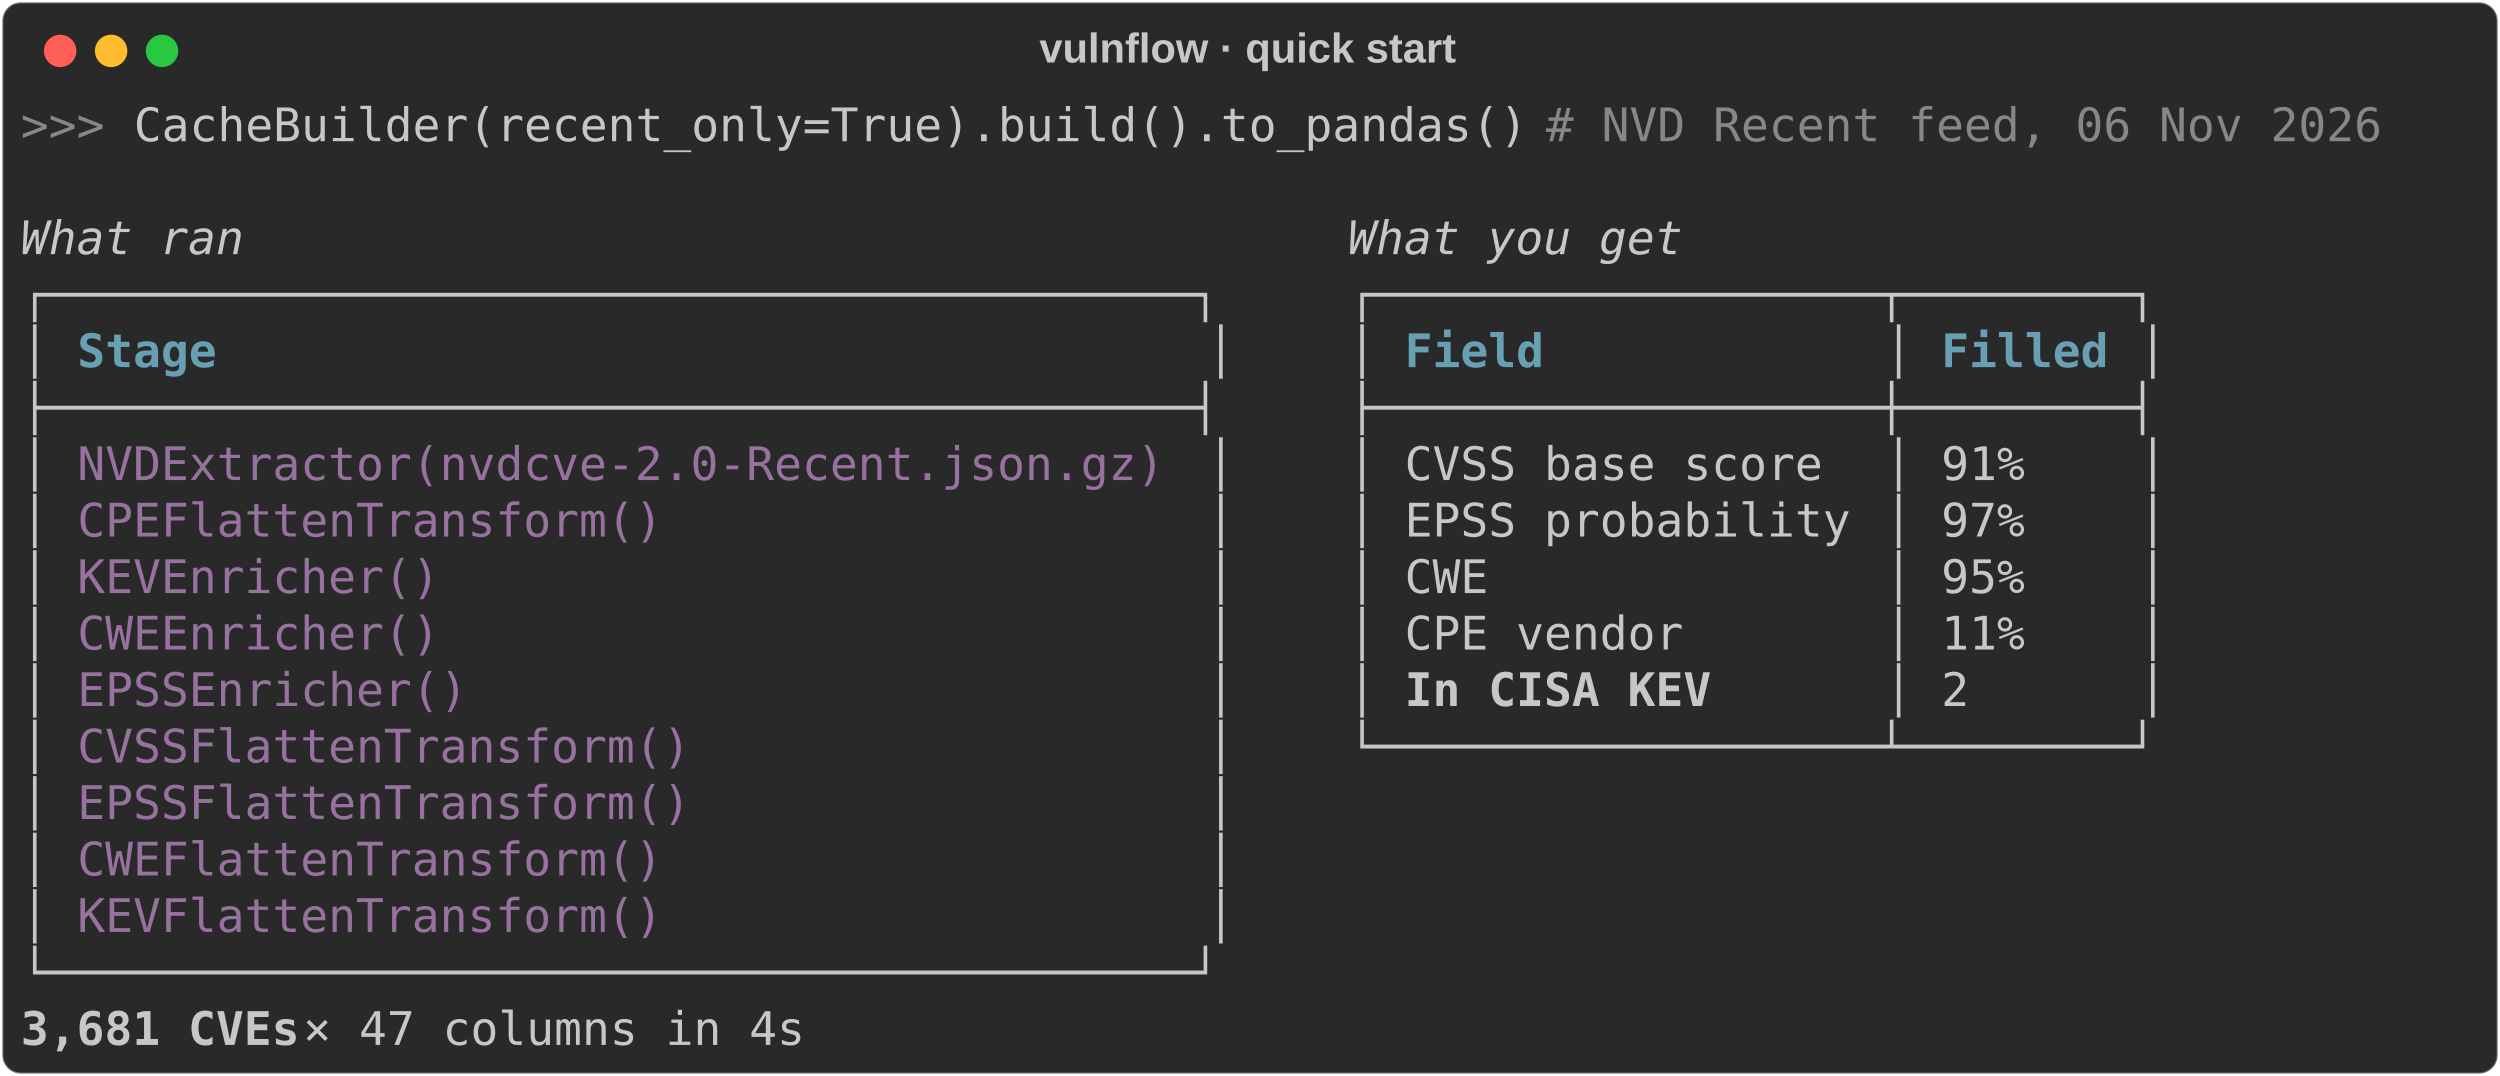
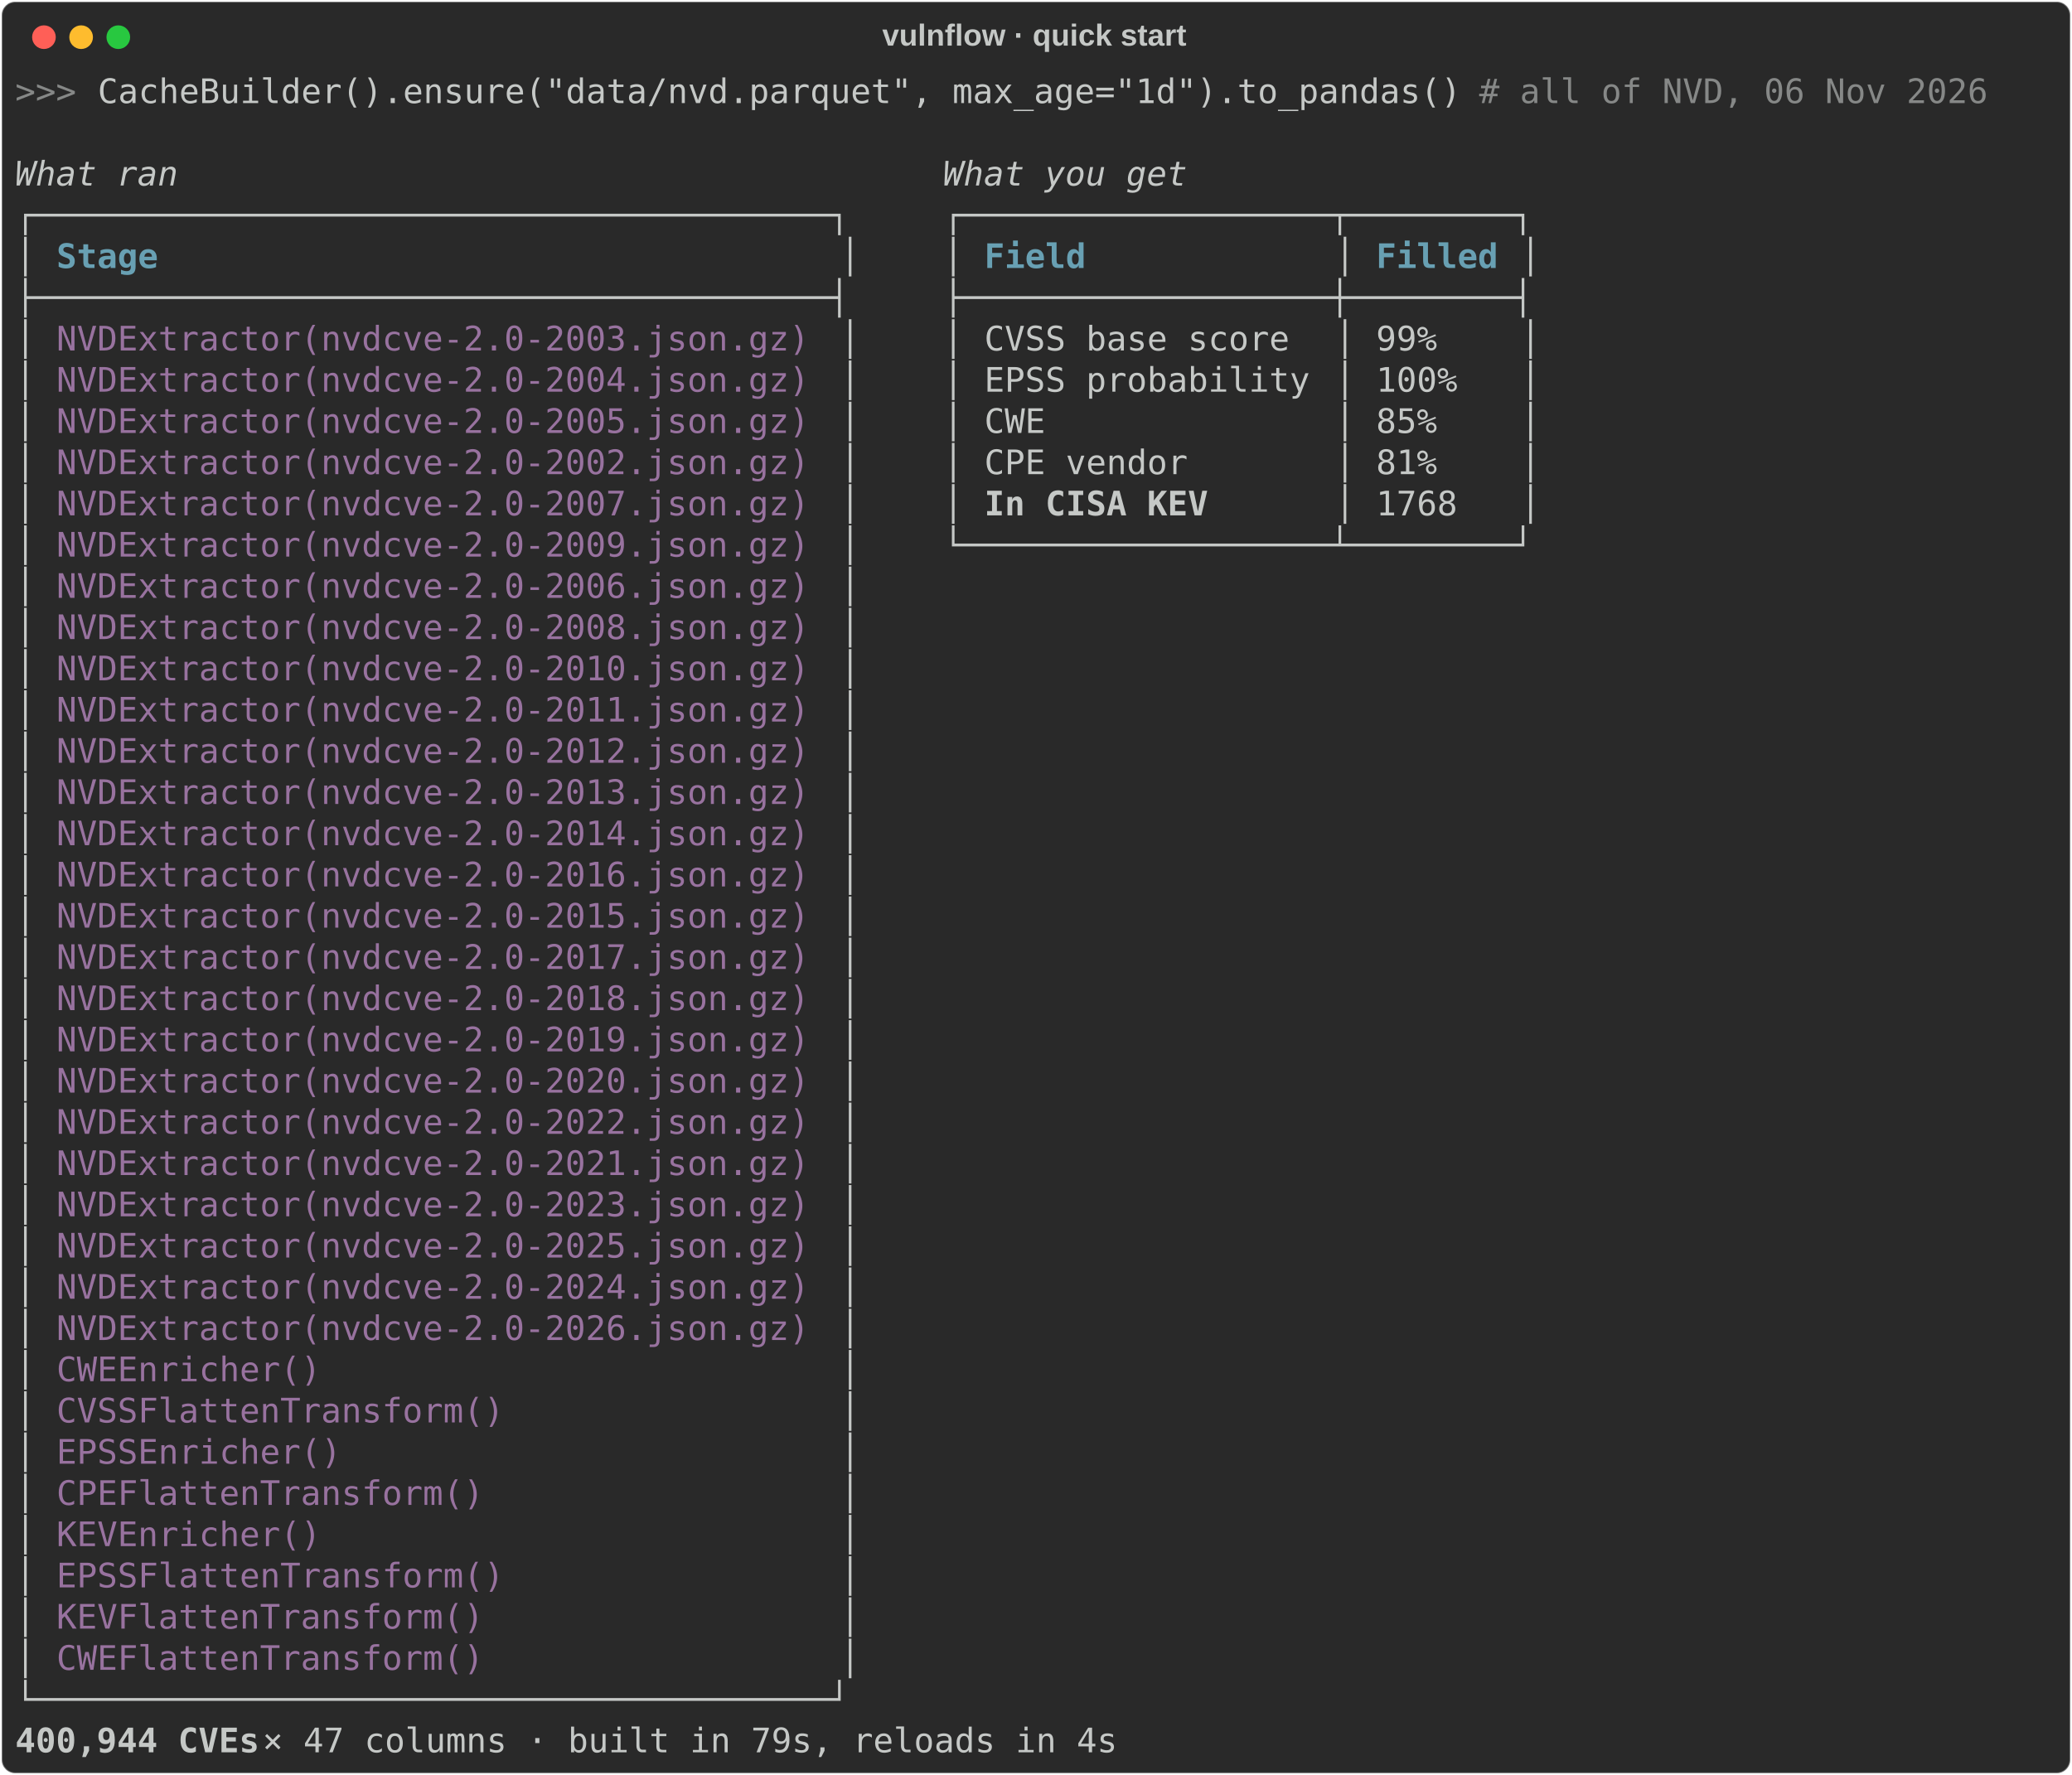
- <svg xmlns="http://www.w3.org/2000/svg" class="rich-terminal" viewBox="0 0 1080 464.8">
+ <svg xmlns="http://www.w3.org/2000/svg" class="rich-terminal" viewBox="0 0 1226 1050.4">
  <style>

    @font-face {
        font-family: "Fira Code";
        src: local("FiraCode-Regular"),
                url("https://cdnjs.cloudflare.com/ajax/libs/firacode/6.2.0/woff2/FiraCode-Regular.woff2") format("woff2"),
                url("https://cdnjs.cloudflare.com/ajax/libs/firacode/6.2.0/woff/FiraCode-Regular.woff") format("woff");
        font-style: normal;
        font-weight: 400;
    }
    @font-face {
        font-family: "Fira Code";
        src: local("FiraCode-Bold"),
                url("https://cdnjs.cloudflare.com/ajax/libs/firacode/6.2.0/woff2/FiraCode-Bold.woff2") format("woff2"),
                url("https://cdnjs.cloudflare.com/ajax/libs/firacode/6.2.0/woff/FiraCode-Bold.woff") format("woff");
        font-style: bold;
        font-weight: 700;
    }

-     .terminal-3118309482-matrix {
+     .terminal-3039664121-matrix {
        font-family: Fira Code, monospace;
        font-size: 20px;
        line-height: 24.4px;
        font-variant-east-asian: full-width;
    }

-     .terminal-3118309482-title {
+     .terminal-3039664121-title {
        font-size: 18px;
        font-weight: bold;
        font-family: arial;
    }

-     .terminal-3118309482-r1 { fill: #868887 }
- .terminal-3118309482-r2 { fill: #c5c8c6 }
- .terminal-3118309482-r3 { fill: #c5c8c6;font-style: italic; }
- .terminal-3118309482-r4 { fill: #68a0b3;font-weight: bold }
- .terminal-3118309482-r5 { fill: #98729f }
- .terminal-3118309482-r6 { fill: #c5c8c6;font-weight: bold }
+     .terminal-3039664121-r1 { fill: #868887 }
+ .terminal-3039664121-r2 { fill: #c5c8c6 }
+ .terminal-3039664121-r3 { fill: #c5c8c6;font-style: italic; }
+ .terminal-3039664121-r4 { fill: #68a0b3;font-weight: bold }
+ .terminal-3039664121-r5 { fill: #98729f }
+ .terminal-3039664121-r6 { fill: #c5c8c6;font-weight: bold }
    </style>
  <defs>
-     <clipPath id="terminal-3118309482-clip-terminal">
-       <rect x="0" y="0" width="1060.4" height="413.8" />
-     </clipPath>
-     <clipPath id="terminal-3118309482-line-0">
-       <rect x="0" y="1.5" width="1061.4" height="24.65" />
-     </clipPath>
-     <clipPath id="terminal-3118309482-line-1">
-       <rect x="0" y="25.9" width="1061.4" height="24.65" />
-     </clipPath>
-     <clipPath id="terminal-3118309482-line-2">
-       <rect x="0" y="50.3" width="1061.4" height="24.65" />
-     </clipPath>
-     <clipPath id="terminal-3118309482-line-3">
-       <rect x="0" y="74.7" width="1061.4" height="24.65" />
-     </clipPath>
-     <clipPath id="terminal-3118309482-line-4">
-       <rect x="0" y="99.1" width="1061.4" height="24.65" />
-     </clipPath>
-     <clipPath id="terminal-3118309482-line-5">
-       <rect x="0" y="123.5" width="1061.4" height="24.65" />
-     </clipPath>
-     <clipPath id="terminal-3118309482-line-6">
-       <rect x="0" y="147.9" width="1061.4" height="24.65" />
-     </clipPath>
-     <clipPath id="terminal-3118309482-line-7">
-       <rect x="0" y="172.3" width="1061.4" height="24.65" />
-     </clipPath>
-     <clipPath id="terminal-3118309482-line-8">
-       <rect x="0" y="196.7" width="1061.4" height="24.65" />
-     </clipPath>
-     <clipPath id="terminal-3118309482-line-9">
-       <rect x="0" y="221.1" width="1061.4" height="24.65" />
-     </clipPath>
-     <clipPath id="terminal-3118309482-line-10">
-       <rect x="0" y="245.5" width="1061.4" height="24.65" />
-     </clipPath>
-     <clipPath id="terminal-3118309482-line-11">
-       <rect x="0" y="269.9" width="1061.4" height="24.65" />
-     </clipPath>
-     <clipPath id="terminal-3118309482-line-12">
-       <rect x="0" y="294.3" width="1061.4" height="24.65" />
-     </clipPath>
-     <clipPath id="terminal-3118309482-line-13">
-       <rect x="0" y="318.7" width="1061.4" height="24.65" />
-     </clipPath>
-     <clipPath id="terminal-3118309482-line-14">
-       <rect x="0" y="343.1" width="1061.4" height="24.65" />
-     </clipPath>
-     <clipPath id="terminal-3118309482-line-15">
-       <rect x="0" y="367.5" width="1061.4" height="24.65" />
+     <clipPath id="terminal-3039664121-clip-terminal">
+       <rect x="0" y="0" width="1206.8" height="999.4" />
+     </clipPath>
+     <clipPath id="terminal-3039664121-line-0">
+       <rect x="0" y="1.5" width="1207.8" height="24.65" />
+     </clipPath>
+     <clipPath id="terminal-3039664121-line-1">
+       <rect x="0" y="25.9" width="1207.8" height="24.65" />
+     </clipPath>
+     <clipPath id="terminal-3039664121-line-2">
+       <rect x="0" y="50.3" width="1207.8" height="24.65" />
+     </clipPath>
+     <clipPath id="terminal-3039664121-line-3">
+       <rect x="0" y="74.7" width="1207.8" height="24.65" />
+     </clipPath>
+     <clipPath id="terminal-3039664121-line-4">
+       <rect x="0" y="99.1" width="1207.8" height="24.65" />
+     </clipPath>
+     <clipPath id="terminal-3039664121-line-5">
+       <rect x="0" y="123.5" width="1207.8" height="24.65" />
+     </clipPath>
+     <clipPath id="terminal-3039664121-line-6">
+       <rect x="0" y="147.9" width="1207.8" height="24.65" />
+     </clipPath>
+     <clipPath id="terminal-3039664121-line-7">
+       <rect x="0" y="172.3" width="1207.8" height="24.65" />
+     </clipPath>
+     <clipPath id="terminal-3039664121-line-8">
+       <rect x="0" y="196.7" width="1207.8" height="24.65" />
+     </clipPath>
+     <clipPath id="terminal-3039664121-line-9">
+       <rect x="0" y="221.1" width="1207.8" height="24.65" />
+     </clipPath>
+     <clipPath id="terminal-3039664121-line-10">
+       <rect x="0" y="245.5" width="1207.8" height="24.65" />
+     </clipPath>
+     <clipPath id="terminal-3039664121-line-11">
+       <rect x="0" y="269.9" width="1207.8" height="24.65" />
+     </clipPath>
+     <clipPath id="terminal-3039664121-line-12">
+       <rect x="0" y="294.3" width="1207.8" height="24.65" />
+     </clipPath>
+     <clipPath id="terminal-3039664121-line-13">
+       <rect x="0" y="318.7" width="1207.8" height="24.65" />
+     </clipPath>
+     <clipPath id="terminal-3039664121-line-14">
+       <rect x="0" y="343.1" width="1207.8" height="24.65" />
+     </clipPath>
+     <clipPath id="terminal-3039664121-line-15">
+       <rect x="0" y="367.5" width="1207.8" height="24.65" />
+     </clipPath>
+     <clipPath id="terminal-3039664121-line-16">
+       <rect x="0" y="391.9" width="1207.8" height="24.65" />
+     </clipPath>
+     <clipPath id="terminal-3039664121-line-17">
+       <rect x="0" y="416.3" width="1207.8" height="24.65" />
+     </clipPath>
+     <clipPath id="terminal-3039664121-line-18">
+       <rect x="0" y="440.7" width="1207.8" height="24.65" />
+     </clipPath>
+     <clipPath id="terminal-3039664121-line-19">
+       <rect x="0" y="465.1" width="1207.8" height="24.65" />
+     </clipPath>
+     <clipPath id="terminal-3039664121-line-20">
+       <rect x="0" y="489.5" width="1207.8" height="24.65" />
+     </clipPath>
+     <clipPath id="terminal-3039664121-line-21">
+       <rect x="0" y="513.9" width="1207.8" height="24.65" />
+     </clipPath>
+     <clipPath id="terminal-3039664121-line-22">
+       <rect x="0" y="538.3" width="1207.8" height="24.65" />
+     </clipPath>
+     <clipPath id="terminal-3039664121-line-23">
+       <rect x="0" y="562.7" width="1207.8" height="24.65" />
+     </clipPath>
+     <clipPath id="terminal-3039664121-line-24">
+       <rect x="0" y="587.1" width="1207.8" height="24.65" />
+     </clipPath>
+     <clipPath id="terminal-3039664121-line-25">
+       <rect x="0" y="611.5" width="1207.8" height="24.65" />
+     </clipPath>
+     <clipPath id="terminal-3039664121-line-26">
+       <rect x="0" y="635.9" width="1207.8" height="24.65" />
+     </clipPath>
+     <clipPath id="terminal-3039664121-line-27">
+       <rect x="0" y="660.3" width="1207.8" height="24.65" />
+     </clipPath>
+     <clipPath id="terminal-3039664121-line-28">
+       <rect x="0" y="684.7" width="1207.8" height="24.65" />
+     </clipPath>
+     <clipPath id="terminal-3039664121-line-29">
+       <rect x="0" y="709.1" width="1207.8" height="24.65" />
+     </clipPath>
+     <clipPath id="terminal-3039664121-line-30">
+       <rect x="0" y="733.5" width="1207.8" height="24.65" />
+     </clipPath>
+     <clipPath id="terminal-3039664121-line-31">
+       <rect x="0" y="757.9" width="1207.8" height="24.65" />
+     </clipPath>
+     <clipPath id="terminal-3039664121-line-32">
+       <rect x="0" y="782.3" width="1207.8" height="24.65" />
+     </clipPath>
+     <clipPath id="terminal-3039664121-line-33">
+       <rect x="0" y="806.7" width="1207.8" height="24.65" />
+     </clipPath>
+     <clipPath id="terminal-3039664121-line-34">
+       <rect x="0" y="831.1" width="1207.8" height="24.65" />
+     </clipPath>
+     <clipPath id="terminal-3039664121-line-35">
+       <rect x="0" y="855.5" width="1207.8" height="24.65" />
+     </clipPath>
+     <clipPath id="terminal-3039664121-line-36">
+       <rect x="0" y="879.9" width="1207.8" height="24.65" />
+     </clipPath>
+     <clipPath id="terminal-3039664121-line-37">
+       <rect x="0" y="904.3" width="1207.8" height="24.65" />
+     </clipPath>
+     <clipPath id="terminal-3039664121-line-38">
+       <rect x="0" y="928.7" width="1207.8" height="24.65" />
+     </clipPath>
+     <clipPath id="terminal-3039664121-line-39">
+       <rect x="0" y="953.1" width="1207.8" height="24.65" />
    </clipPath>
  </defs>
-   <rect fill="#292929" stroke="rgba(255,255,255,0.35)" stroke-width="1" x="1" y="1" width="1078" height="462.8" rx="8" />
-   <text class="terminal-3118309482-title" fill="#c5c8c6" text-anchor="middle" x="539" y="27">vulnflow · quick start</text>
+   <rect fill="#292929" stroke="rgba(255,255,255,0.35)" stroke-width="1" x="1" y="1" width="1224" height="1048.4" rx="8" />
+   <text class="terminal-3039664121-title" fill="#c5c8c6" text-anchor="middle" x="612" y="27">vulnflow · quick start</text>
  <g transform="translate(26,22)">
    <circle cx="0" cy="0" r="7" fill="#ff5f57" />
    <circle cx="22" cy="0" r="7" fill="#febc2e" />
    <circle cx="44" cy="0" r="7" fill="#28c840" />
  </g>
-   <g transform="translate(9, 41)" clip-path="url(#terminal-3118309482-clip-terminal)">
-     <g class="terminal-3118309482-matrix">
-       <text class="terminal-3118309482-r1" x="0" y="20" textLength="48.8" clip-path="url(#terminal-3118309482-line-0)">&gt;&gt;&gt; </text>
-       <text class="terminal-3118309482-r2" x="48.8" y="20" textLength="610" clip-path="url(#terminal-3118309482-line-0)">CacheBuilder(recent_only=True).build().to_pandas()</text>
-       <text class="terminal-3118309482-r1" x="658.8" y="20" textLength="402.6" clip-path="url(#terminal-3118309482-line-0)">   # NVD Recent feed, 06 Nov 2026</text>
-       <text class="terminal-3118309482-r2" x="1061.4" y="20" textLength="12.2" clip-path="url(#terminal-3118309482-line-0)">
- </text>
-       <text class="terminal-3118309482-r2" x="1061.4" y="44.4" textLength="12.2" clip-path="url(#terminal-3118309482-line-1)">
- </text>
-       <text class="terminal-3118309482-r3" x="0" y="68.8" textLength="524.6" clip-path="url(#terminal-3118309482-line-2)">                 What ran                  </text>
-       <text class="terminal-3118309482-r3" x="573.4" y="68.8" textLength="353.8" clip-path="url(#terminal-3118309482-line-2)">        What you get         </text>
-       <text class="terminal-3118309482-r2" x="1061.4" y="68.8" textLength="12.2" clip-path="url(#terminal-3118309482-line-2)">
- </text>
-       <text class="terminal-3118309482-r2" x="0" y="93.2" textLength="524.6" clip-path="url(#terminal-3118309482-line-3)">┌─────────────────────────────────────────┐</text>
-       <text class="terminal-3118309482-r2" x="573.4" y="93.2" textLength="353.8" clip-path="url(#terminal-3118309482-line-3)">┌──────────────────┬────────┐</text>
-       <text class="terminal-3118309482-r2" x="1061.4" y="93.2" textLength="12.2" clip-path="url(#terminal-3118309482-line-3)">
- </text>
-       <text class="terminal-3118309482-r2" x="0" y="117.6" textLength="12.2" clip-path="url(#terminal-3118309482-line-4)">│</text>
-       <text class="terminal-3118309482-r4" x="24.4" y="117.6" textLength="475.8" clip-path="url(#terminal-3118309482-line-4)">Stage                                  </text>
-       <text class="terminal-3118309482-r2" x="512.4" y="117.6" textLength="12.2" clip-path="url(#terminal-3118309482-line-4)">│</text>
-       <text class="terminal-3118309482-r2" x="573.4" y="117.6" textLength="12.2" clip-path="url(#terminal-3118309482-line-4)">│</text>
-       <text class="terminal-3118309482-r4" x="597.8" y="117.6" textLength="195.2" clip-path="url(#terminal-3118309482-line-4)">Field           </text>
-       <text class="terminal-3118309482-r2" x="805.2" y="117.6" textLength="12.2" clip-path="url(#terminal-3118309482-line-4)">│</text>
-       <text class="terminal-3118309482-r4" x="829.6" y="117.6" textLength="73.2" clip-path="url(#terminal-3118309482-line-4)">Filled</text>
-       <text class="terminal-3118309482-r2" x="915" y="117.6" textLength="12.2" clip-path="url(#terminal-3118309482-line-4)">│</text>
-       <text class="terminal-3118309482-r2" x="1061.4" y="117.6" textLength="12.2" clip-path="url(#terminal-3118309482-line-4)">
- </text>
-       <text class="terminal-3118309482-r2" x="0" y="142" textLength="524.6" clip-path="url(#terminal-3118309482-line-5)">├─────────────────────────────────────────┤</text>
-       <text class="terminal-3118309482-r2" x="573.4" y="142" textLength="353.8" clip-path="url(#terminal-3118309482-line-5)">├──────────────────┼────────┤</text>
-       <text class="terminal-3118309482-r2" x="1061.4" y="142" textLength="12.2" clip-path="url(#terminal-3118309482-line-5)">
- </text>
-       <text class="terminal-3118309482-r2" x="0" y="166.4" textLength="12.2" clip-path="url(#terminal-3118309482-line-6)">│</text>
-       <text class="terminal-3118309482-r5" x="24.4" y="166.4" textLength="475.8" clip-path="url(#terminal-3118309482-line-6)">NVDExtractor(nvdcve-2.0-Recent.json.gz)</text>
-       <text class="terminal-3118309482-r2" x="512.4" y="166.4" textLength="12.2" clip-path="url(#terminal-3118309482-line-6)">│</text>
-       <text class="terminal-3118309482-r2" x="573.4" y="166.4" textLength="12.2" clip-path="url(#terminal-3118309482-line-6)">│</text>
-       <text class="terminal-3118309482-r2" x="597.8" y="166.4" textLength="195.2" clip-path="url(#terminal-3118309482-line-6)">CVSS base score </text>
-       <text class="terminal-3118309482-r2" x="805.2" y="166.4" textLength="12.2" clip-path="url(#terminal-3118309482-line-6)">│</text>
-       <text class="terminal-3118309482-r2" x="829.6" y="166.4" textLength="73.2" clip-path="url(#terminal-3118309482-line-6)">   91%</text>
-       <text class="terminal-3118309482-r2" x="915" y="166.4" textLength="12.2" clip-path="url(#terminal-3118309482-line-6)">│</text>
-       <text class="terminal-3118309482-r2" x="1061.4" y="166.4" textLength="12.2" clip-path="url(#terminal-3118309482-line-6)">
- </text>
-       <text class="terminal-3118309482-r2" x="0" y="190.8" textLength="12.2" clip-path="url(#terminal-3118309482-line-7)">│</text>
-       <text class="terminal-3118309482-r5" x="24.4" y="190.8" textLength="475.8" clip-path="url(#terminal-3118309482-line-7)">CPEFlattenTransform()                  </text>
-       <text class="terminal-3118309482-r2" x="512.4" y="190.8" textLength="12.2" clip-path="url(#terminal-3118309482-line-7)">│</text>
-       <text class="terminal-3118309482-r2" x="573.4" y="190.8" textLength="12.2" clip-path="url(#terminal-3118309482-line-7)">│</text>
-       <text class="terminal-3118309482-r2" x="597.8" y="190.8" textLength="195.2" clip-path="url(#terminal-3118309482-line-7)">EPSS probability</text>
-       <text class="terminal-3118309482-r2" x="805.2" y="190.8" textLength="12.2" clip-path="url(#terminal-3118309482-line-7)">│</text>
-       <text class="terminal-3118309482-r2" x="829.6" y="190.8" textLength="73.2" clip-path="url(#terminal-3118309482-line-7)">   97%</text>
-       <text class="terminal-3118309482-r2" x="915" y="190.8" textLength="12.2" clip-path="url(#terminal-3118309482-line-7)">│</text>
-       <text class="terminal-3118309482-r2" x="1061.4" y="190.8" textLength="12.2" clip-path="url(#terminal-3118309482-line-7)">
- </text>
-       <text class="terminal-3118309482-r2" x="0" y="215.2" textLength="12.2" clip-path="url(#terminal-3118309482-line-8)">│</text>
-       <text class="terminal-3118309482-r5" x="24.4" y="215.2" textLength="475.8" clip-path="url(#terminal-3118309482-line-8)">KEVEnricher()                          </text>
-       <text class="terminal-3118309482-r2" x="512.4" y="215.2" textLength="12.2" clip-path="url(#terminal-3118309482-line-8)">│</text>
-       <text class="terminal-3118309482-r2" x="573.4" y="215.2" textLength="12.2" clip-path="url(#terminal-3118309482-line-8)">│</text>
-       <text class="terminal-3118309482-r2" x="597.8" y="215.2" textLength="195.2" clip-path="url(#terminal-3118309482-line-8)">CWE             </text>
-       <text class="terminal-3118309482-r2" x="805.2" y="215.2" textLength="12.2" clip-path="url(#terminal-3118309482-line-8)">│</text>
-       <text class="terminal-3118309482-r2" x="829.6" y="215.2" textLength="73.2" clip-path="url(#terminal-3118309482-line-8)">   95%</text>
-       <text class="terminal-3118309482-r2" x="915" y="215.2" textLength="12.2" clip-path="url(#terminal-3118309482-line-8)">│</text>
-       <text class="terminal-3118309482-r2" x="1061.4" y="215.2" textLength="12.2" clip-path="url(#terminal-3118309482-line-8)">
- </text>
-       <text class="terminal-3118309482-r2" x="0" y="239.6" textLength="12.2" clip-path="url(#terminal-3118309482-line-9)">│</text>
-       <text class="terminal-3118309482-r5" x="24.4" y="239.6" textLength="475.8" clip-path="url(#terminal-3118309482-line-9)">CWEEnricher()                          </text>
-       <text class="terminal-3118309482-r2" x="512.4" y="239.6" textLength="12.2" clip-path="url(#terminal-3118309482-line-9)">│</text>
-       <text class="terminal-3118309482-r2" x="573.4" y="239.6" textLength="12.2" clip-path="url(#terminal-3118309482-line-9)">│</text>
-       <text class="terminal-3118309482-r2" x="597.8" y="239.6" textLength="195.2" clip-path="url(#terminal-3118309482-line-9)">CPE vendor      </text>
-       <text class="terminal-3118309482-r2" x="805.2" y="239.6" textLength="12.2" clip-path="url(#terminal-3118309482-line-9)">│</text>
-       <text class="terminal-3118309482-r2" x="829.6" y="239.6" textLength="73.2" clip-path="url(#terminal-3118309482-line-9)">   11%</text>
-       <text class="terminal-3118309482-r2" x="915" y="239.6" textLength="12.2" clip-path="url(#terminal-3118309482-line-9)">│</text>
-       <text class="terminal-3118309482-r2" x="1061.4" y="239.6" textLength="12.2" clip-path="url(#terminal-3118309482-line-9)">
- </text>
-       <text class="terminal-3118309482-r2" x="0" y="264" textLength="12.2" clip-path="url(#terminal-3118309482-line-10)">│</text>
-       <text class="terminal-3118309482-r5" x="24.4" y="264" textLength="475.8" clip-path="url(#terminal-3118309482-line-10)">EPSSEnricher()                         </text>
-       <text class="terminal-3118309482-r2" x="512.4" y="264" textLength="12.2" clip-path="url(#terminal-3118309482-line-10)">│</text>
-       <text class="terminal-3118309482-r2" x="573.4" y="264" textLength="12.2" clip-path="url(#terminal-3118309482-line-10)">│</text>
-       <text class="terminal-3118309482-r6" x="597.8" y="264" textLength="195.2" clip-path="url(#terminal-3118309482-line-10)">In CISA KEV     </text>
-       <text class="terminal-3118309482-r2" x="805.2" y="264" textLength="12.2" clip-path="url(#terminal-3118309482-line-10)">│</text>
-       <text class="terminal-3118309482-r2" x="829.6" y="264" textLength="73.2" clip-path="url(#terminal-3118309482-line-10)">     2</text>
-       <text class="terminal-3118309482-r2" x="915" y="264" textLength="12.2" clip-path="url(#terminal-3118309482-line-10)">│</text>
-       <text class="terminal-3118309482-r2" x="1061.4" y="264" textLength="12.2" clip-path="url(#terminal-3118309482-line-10)">
- </text>
-       <text class="terminal-3118309482-r2" x="0" y="288.4" textLength="12.2" clip-path="url(#terminal-3118309482-line-11)">│</text>
-       <text class="terminal-3118309482-r5" x="24.4" y="288.4" textLength="475.8" clip-path="url(#terminal-3118309482-line-11)">CVSSFlattenTransform()                 </text>
-       <text class="terminal-3118309482-r2" x="512.4" y="288.4" textLength="12.2" clip-path="url(#terminal-3118309482-line-11)">│</text>
-       <text class="terminal-3118309482-r2" x="573.4" y="288.4" textLength="353.8" clip-path="url(#terminal-3118309482-line-11)">└──────────────────┴────────┘</text>
-       <text class="terminal-3118309482-r2" x="1061.4" y="288.4" textLength="12.2" clip-path="url(#terminal-3118309482-line-11)">
- </text>
-       <text class="terminal-3118309482-r2" x="0" y="312.8" textLength="12.2" clip-path="url(#terminal-3118309482-line-12)">│</text>
-       <text class="terminal-3118309482-r5" x="24.4" y="312.8" textLength="475.8" clip-path="url(#terminal-3118309482-line-12)">EPSSFlattenTransform()                 </text>
-       <text class="terminal-3118309482-r2" x="512.4" y="312.8" textLength="12.2" clip-path="url(#terminal-3118309482-line-12)">│</text>
-       <text class="terminal-3118309482-r2" x="1061.4" y="312.8" textLength="12.2" clip-path="url(#terminal-3118309482-line-12)">
- </text>
-       <text class="terminal-3118309482-r2" x="0" y="337.2" textLength="12.2" clip-path="url(#terminal-3118309482-line-13)">│</text>
-       <text class="terminal-3118309482-r5" x="24.4" y="337.2" textLength="475.8" clip-path="url(#terminal-3118309482-line-13)">CWEFlattenTransform()                  </text>
-       <text class="terminal-3118309482-r2" x="512.4" y="337.2" textLength="12.2" clip-path="url(#terminal-3118309482-line-13)">│</text>
-       <text class="terminal-3118309482-r2" x="1061.4" y="337.2" textLength="12.2" clip-path="url(#terminal-3118309482-line-13)">
- </text>
-       <text class="terminal-3118309482-r2" x="0" y="361.6" textLength="12.2" clip-path="url(#terminal-3118309482-line-14)">│</text>
-       <text class="terminal-3118309482-r5" x="24.4" y="361.6" textLength="475.8" clip-path="url(#terminal-3118309482-line-14)">KEVFlattenTransform()                  </text>
-       <text class="terminal-3118309482-r2" x="512.4" y="361.6" textLength="12.2" clip-path="url(#terminal-3118309482-line-14)">│</text>
-       <text class="terminal-3118309482-r2" x="1061.4" y="361.6" textLength="12.2" clip-path="url(#terminal-3118309482-line-14)">
- </text>
-       <text class="terminal-3118309482-r2" x="0" y="386" textLength="524.6" clip-path="url(#terminal-3118309482-line-15)">└─────────────────────────────────────────┘</text>
-       <text class="terminal-3118309482-r2" x="1061.4" y="386" textLength="12.2" clip-path="url(#terminal-3118309482-line-15)">
- </text>
-       <text class="terminal-3118309482-r6" x="0" y="410.4" textLength="122" clip-path="url(#terminal-3118309482-line-16)">3,681 CVEs</text>
-       <text class="terminal-3118309482-r2" x="122" y="410.4" textLength="231.8" clip-path="url(#terminal-3118309482-line-16)"> × 47 columns in 4s</text>
-       <text class="terminal-3118309482-r2" x="1061.4" y="410.4" textLength="12.2" clip-path="url(#terminal-3118309482-line-16)">
+   <g transform="translate(9, 41)" clip-path="url(#terminal-3039664121-clip-terminal)">
+     <g class="terminal-3039664121-matrix">
+       <text class="terminal-3039664121-r1" x="0" y="20" textLength="48.8" clip-path="url(#terminal-3039664121-line-0)">&gt;&gt;&gt; </text>
+       <text class="terminal-3039664121-r2" x="48.8" y="20" textLength="817.4" clip-path="url(#terminal-3039664121-line-0)">CacheBuilder().ensure("data/nvd.parquet", max_age="1d").to_pandas()</text>
+       <text class="terminal-3039664121-r1" x="866.2" y="20" textLength="341.6" clip-path="url(#terminal-3039664121-line-0)">   # all of NVD, 06 Nov 2026</text>
+       <text class="terminal-3039664121-r2" x="1207.8" y="20" textLength="12.2" clip-path="url(#terminal-3039664121-line-0)">
+ </text>
+       <text class="terminal-3039664121-r2" x="1207.8" y="44.4" textLength="12.2" clip-path="url(#terminal-3039664121-line-1)">
+ </text>
+       <text class="terminal-3039664121-r3" x="0" y="68.8" textLength="500.2" clip-path="url(#terminal-3039664121-line-2)">                What ran                 </text>
+       <text class="terminal-3039664121-r3" x="549" y="68.8" textLength="353.8" clip-path="url(#terminal-3039664121-line-2)">        What you get         </text>
+       <text class="terminal-3039664121-r2" x="1207.8" y="68.8" textLength="12.2" clip-path="url(#terminal-3039664121-line-2)">
+ </text>
+       <text class="terminal-3039664121-r2" x="0" y="93.2" textLength="500.2" clip-path="url(#terminal-3039664121-line-3)">┌───────────────────────────────────────┐</text>
+       <text class="terminal-3039664121-r2" x="549" y="93.2" textLength="353.8" clip-path="url(#terminal-3039664121-line-3)">┌──────────────────┬────────┐</text>
+       <text class="terminal-3039664121-r2" x="1207.8" y="93.2" textLength="12.2" clip-path="url(#terminal-3039664121-line-3)">
+ </text>
+       <text class="terminal-3039664121-r2" x="0" y="117.6" textLength="12.2" clip-path="url(#terminal-3039664121-line-4)">│</text>
+       <text class="terminal-3039664121-r4" x="24.4" y="117.6" textLength="451.4" clip-path="url(#terminal-3039664121-line-4)">Stage                                </text>
+       <text class="terminal-3039664121-r2" x="488" y="117.6" textLength="12.2" clip-path="url(#terminal-3039664121-line-4)">│</text>
+       <text class="terminal-3039664121-r2" x="549" y="117.6" textLength="12.2" clip-path="url(#terminal-3039664121-line-4)">│</text>
+       <text class="terminal-3039664121-r4" x="573.4" y="117.6" textLength="195.2" clip-path="url(#terminal-3039664121-line-4)">Field           </text>
+       <text class="terminal-3039664121-r2" x="780.8" y="117.6" textLength="12.2" clip-path="url(#terminal-3039664121-line-4)">│</text>
+       <text class="terminal-3039664121-r4" x="805.2" y="117.6" textLength="73.2" clip-path="url(#terminal-3039664121-line-4)">Filled</text>
+       <text class="terminal-3039664121-r2" x="890.6" y="117.6" textLength="12.2" clip-path="url(#terminal-3039664121-line-4)">│</text>
+       <text class="terminal-3039664121-r2" x="1207.8" y="117.6" textLength="12.2" clip-path="url(#terminal-3039664121-line-4)">
+ </text>
+       <text class="terminal-3039664121-r2" x="0" y="142" textLength="500.2" clip-path="url(#terminal-3039664121-line-5)">├───────────────────────────────────────┤</text>
+       <text class="terminal-3039664121-r2" x="549" y="142" textLength="353.8" clip-path="url(#terminal-3039664121-line-5)">├──────────────────┼────────┤</text>
+       <text class="terminal-3039664121-r2" x="1207.8" y="142" textLength="12.2" clip-path="url(#terminal-3039664121-line-5)">
+ </text>
+       <text class="terminal-3039664121-r2" x="0" y="166.4" textLength="12.2" clip-path="url(#terminal-3039664121-line-6)">│</text>
+       <text class="terminal-3039664121-r5" x="24.4" y="166.4" textLength="451.4" clip-path="url(#terminal-3039664121-line-6)">NVDExtractor(nvdcve-2.0-2003.json.gz)</text>
+       <text class="terminal-3039664121-r2" x="488" y="166.4" textLength="12.2" clip-path="url(#terminal-3039664121-line-6)">│</text>
+       <text class="terminal-3039664121-r2" x="549" y="166.4" textLength="12.2" clip-path="url(#terminal-3039664121-line-6)">│</text>
+       <text class="terminal-3039664121-r2" x="573.4" y="166.4" textLength="195.2" clip-path="url(#terminal-3039664121-line-6)">CVSS base score </text>
+       <text class="terminal-3039664121-r2" x="780.8" y="166.4" textLength="12.2" clip-path="url(#terminal-3039664121-line-6)">│</text>
+       <text class="terminal-3039664121-r2" x="805.2" y="166.4" textLength="73.2" clip-path="url(#terminal-3039664121-line-6)">   99%</text>
+       <text class="terminal-3039664121-r2" x="890.6" y="166.4" textLength="12.2" clip-path="url(#terminal-3039664121-line-6)">│</text>
+       <text class="terminal-3039664121-r2" x="1207.8" y="166.4" textLength="12.2" clip-path="url(#terminal-3039664121-line-6)">
+ </text>
+       <text class="terminal-3039664121-r2" x="0" y="190.8" textLength="12.2" clip-path="url(#terminal-3039664121-line-7)">│</text>
+       <text class="terminal-3039664121-r5" x="24.4" y="190.8" textLength="451.4" clip-path="url(#terminal-3039664121-line-7)">NVDExtractor(nvdcve-2.0-2004.json.gz)</text>
+       <text class="terminal-3039664121-r2" x="488" y="190.8" textLength="12.2" clip-path="url(#terminal-3039664121-line-7)">│</text>
+       <text class="terminal-3039664121-r2" x="549" y="190.8" textLength="12.2" clip-path="url(#terminal-3039664121-line-7)">│</text>
+       <text class="terminal-3039664121-r2" x="573.4" y="190.8" textLength="195.2" clip-path="url(#terminal-3039664121-line-7)">EPSS probability</text>
+       <text class="terminal-3039664121-r2" x="780.8" y="190.8" textLength="12.2" clip-path="url(#terminal-3039664121-line-7)">│</text>
+       <text class="terminal-3039664121-r2" x="805.2" y="190.8" textLength="73.2" clip-path="url(#terminal-3039664121-line-7)">  100%</text>
+       <text class="terminal-3039664121-r2" x="890.6" y="190.8" textLength="12.2" clip-path="url(#terminal-3039664121-line-7)">│</text>
+       <text class="terminal-3039664121-r2" x="1207.8" y="190.8" textLength="12.2" clip-path="url(#terminal-3039664121-line-7)">
+ </text>
+       <text class="terminal-3039664121-r2" x="0" y="215.2" textLength="12.2" clip-path="url(#terminal-3039664121-line-8)">│</text>
+       <text class="terminal-3039664121-r5" x="24.4" y="215.2" textLength="451.4" clip-path="url(#terminal-3039664121-line-8)">NVDExtractor(nvdcve-2.0-2005.json.gz)</text>
+       <text class="terminal-3039664121-r2" x="488" y="215.2" textLength="12.2" clip-path="url(#terminal-3039664121-line-8)">│</text>
+       <text class="terminal-3039664121-r2" x="549" y="215.2" textLength="12.2" clip-path="url(#terminal-3039664121-line-8)">│</text>
+       <text class="terminal-3039664121-r2" x="573.4" y="215.2" textLength="195.2" clip-path="url(#terminal-3039664121-line-8)">CWE             </text>
+       <text class="terminal-3039664121-r2" x="780.8" y="215.2" textLength="12.2" clip-path="url(#terminal-3039664121-line-8)">│</text>
+       <text class="terminal-3039664121-r2" x="805.2" y="215.2" textLength="73.2" clip-path="url(#terminal-3039664121-line-8)">   85%</text>
+       <text class="terminal-3039664121-r2" x="890.6" y="215.2" textLength="12.2" clip-path="url(#terminal-3039664121-line-8)">│</text>
+       <text class="terminal-3039664121-r2" x="1207.8" y="215.2" textLength="12.2" clip-path="url(#terminal-3039664121-line-8)">
+ </text>
+       <text class="terminal-3039664121-r2" x="0" y="239.6" textLength="12.2" clip-path="url(#terminal-3039664121-line-9)">│</text>
+       <text class="terminal-3039664121-r5" x="24.4" y="239.6" textLength="451.4" clip-path="url(#terminal-3039664121-line-9)">NVDExtractor(nvdcve-2.0-2002.json.gz)</text>
+       <text class="terminal-3039664121-r2" x="488" y="239.6" textLength="12.2" clip-path="url(#terminal-3039664121-line-9)">│</text>
+       <text class="terminal-3039664121-r2" x="549" y="239.6" textLength="12.2" clip-path="url(#terminal-3039664121-line-9)">│</text>
+       <text class="terminal-3039664121-r2" x="573.4" y="239.6" textLength="195.2" clip-path="url(#terminal-3039664121-line-9)">CPE vendor      </text>
+       <text class="terminal-3039664121-r2" x="780.8" y="239.6" textLength="12.2" clip-path="url(#terminal-3039664121-line-9)">│</text>
+       <text class="terminal-3039664121-r2" x="805.2" y="239.6" textLength="73.2" clip-path="url(#terminal-3039664121-line-9)">   81%</text>
+       <text class="terminal-3039664121-r2" x="890.6" y="239.6" textLength="12.2" clip-path="url(#terminal-3039664121-line-9)">│</text>
+       <text class="terminal-3039664121-r2" x="1207.8" y="239.6" textLength="12.2" clip-path="url(#terminal-3039664121-line-9)">
+ </text>
+       <text class="terminal-3039664121-r2" x="0" y="264" textLength="12.2" clip-path="url(#terminal-3039664121-line-10)">│</text>
+       <text class="terminal-3039664121-r5" x="24.4" y="264" textLength="451.4" clip-path="url(#terminal-3039664121-line-10)">NVDExtractor(nvdcve-2.0-2007.json.gz)</text>
+       <text class="terminal-3039664121-r2" x="488" y="264" textLength="12.2" clip-path="url(#terminal-3039664121-line-10)">│</text>
+       <text class="terminal-3039664121-r2" x="549" y="264" textLength="12.2" clip-path="url(#terminal-3039664121-line-10)">│</text>
+       <text class="terminal-3039664121-r6" x="573.4" y="264" textLength="195.2" clip-path="url(#terminal-3039664121-line-10)">In CISA KEV     </text>
+       <text class="terminal-3039664121-r2" x="780.8" y="264" textLength="12.2" clip-path="url(#terminal-3039664121-line-10)">│</text>
+       <text class="terminal-3039664121-r2" x="805.2" y="264" textLength="73.2" clip-path="url(#terminal-3039664121-line-10)">  1768</text>
+       <text class="terminal-3039664121-r2" x="890.6" y="264" textLength="12.2" clip-path="url(#terminal-3039664121-line-10)">│</text>
+       <text class="terminal-3039664121-r2" x="1207.8" y="264" textLength="12.2" clip-path="url(#terminal-3039664121-line-10)">
+ </text>
+       <text class="terminal-3039664121-r2" x="0" y="288.4" textLength="12.2" clip-path="url(#terminal-3039664121-line-11)">│</text>
+       <text class="terminal-3039664121-r5" x="24.4" y="288.4" textLength="451.4" clip-path="url(#terminal-3039664121-line-11)">NVDExtractor(nvdcve-2.0-2009.json.gz)</text>
+       <text class="terminal-3039664121-r2" x="488" y="288.4" textLength="12.2" clip-path="url(#terminal-3039664121-line-11)">│</text>
+       <text class="terminal-3039664121-r2" x="549" y="288.4" textLength="353.8" clip-path="url(#terminal-3039664121-line-11)">└──────────────────┴────────┘</text>
+       <text class="terminal-3039664121-r2" x="1207.8" y="288.4" textLength="12.2" clip-path="url(#terminal-3039664121-line-11)">
+ </text>
+       <text class="terminal-3039664121-r2" x="0" y="312.8" textLength="12.2" clip-path="url(#terminal-3039664121-line-12)">│</text>
+       <text class="terminal-3039664121-r5" x="24.4" y="312.8" textLength="451.4" clip-path="url(#terminal-3039664121-line-12)">NVDExtractor(nvdcve-2.0-2006.json.gz)</text>
+       <text class="terminal-3039664121-r2" x="488" y="312.8" textLength="12.2" clip-path="url(#terminal-3039664121-line-12)">│</text>
+       <text class="terminal-3039664121-r2" x="1207.8" y="312.8" textLength="12.2" clip-path="url(#terminal-3039664121-line-12)">
+ </text>
+       <text class="terminal-3039664121-r2" x="0" y="337.2" textLength="12.2" clip-path="url(#terminal-3039664121-line-13)">│</text>
+       <text class="terminal-3039664121-r5" x="24.4" y="337.2" textLength="451.4" clip-path="url(#terminal-3039664121-line-13)">NVDExtractor(nvdcve-2.0-2008.json.gz)</text>
+       <text class="terminal-3039664121-r2" x="488" y="337.2" textLength="12.2" clip-path="url(#terminal-3039664121-line-13)">│</text>
+       <text class="terminal-3039664121-r2" x="1207.8" y="337.2" textLength="12.2" clip-path="url(#terminal-3039664121-line-13)">
+ </text>
+       <text class="terminal-3039664121-r2" x="0" y="361.6" textLength="12.2" clip-path="url(#terminal-3039664121-line-14)">│</text>
+       <text class="terminal-3039664121-r5" x="24.4" y="361.6" textLength="451.4" clip-path="url(#terminal-3039664121-line-14)">NVDExtractor(nvdcve-2.0-2010.json.gz)</text>
+       <text class="terminal-3039664121-r2" x="488" y="361.6" textLength="12.2" clip-path="url(#terminal-3039664121-line-14)">│</text>
+       <text class="terminal-3039664121-r2" x="1207.8" y="361.6" textLength="12.2" clip-path="url(#terminal-3039664121-line-14)">
+ </text>
+       <text class="terminal-3039664121-r2" x="0" y="386" textLength="12.2" clip-path="url(#terminal-3039664121-line-15)">│</text>
+       <text class="terminal-3039664121-r5" x="24.4" y="386" textLength="451.4" clip-path="url(#terminal-3039664121-line-15)">NVDExtractor(nvdcve-2.0-2011.json.gz)</text>
+       <text class="terminal-3039664121-r2" x="488" y="386" textLength="12.2" clip-path="url(#terminal-3039664121-line-15)">│</text>
+       <text class="terminal-3039664121-r2" x="1207.8" y="386" textLength="12.2" clip-path="url(#terminal-3039664121-line-15)">
+ </text>
+       <text class="terminal-3039664121-r2" x="0" y="410.4" textLength="12.2" clip-path="url(#terminal-3039664121-line-16)">│</text>
+       <text class="terminal-3039664121-r5" x="24.4" y="410.4" textLength="451.4" clip-path="url(#terminal-3039664121-line-16)">NVDExtractor(nvdcve-2.0-2012.json.gz)</text>
+       <text class="terminal-3039664121-r2" x="488" y="410.4" textLength="12.2" clip-path="url(#terminal-3039664121-line-16)">│</text>
+       <text class="terminal-3039664121-r2" x="1207.8" y="410.4" textLength="12.2" clip-path="url(#terminal-3039664121-line-16)">
+ </text>
+       <text class="terminal-3039664121-r2" x="0" y="434.8" textLength="12.2" clip-path="url(#terminal-3039664121-line-17)">│</text>
+       <text class="terminal-3039664121-r5" x="24.4" y="434.8" textLength="451.4" clip-path="url(#terminal-3039664121-line-17)">NVDExtractor(nvdcve-2.0-2013.json.gz)</text>
+       <text class="terminal-3039664121-r2" x="488" y="434.8" textLength="12.2" clip-path="url(#terminal-3039664121-line-17)">│</text>
+       <text class="terminal-3039664121-r2" x="1207.8" y="434.8" textLength="12.2" clip-path="url(#terminal-3039664121-line-17)">
+ </text>
+       <text class="terminal-3039664121-r2" x="0" y="459.2" textLength="12.2" clip-path="url(#terminal-3039664121-line-18)">│</text>
+       <text class="terminal-3039664121-r5" x="24.4" y="459.2" textLength="451.4" clip-path="url(#terminal-3039664121-line-18)">NVDExtractor(nvdcve-2.0-2014.json.gz)</text>
+       <text class="terminal-3039664121-r2" x="488" y="459.2" textLength="12.2" clip-path="url(#terminal-3039664121-line-18)">│</text>
+       <text class="terminal-3039664121-r2" x="1207.8" y="459.2" textLength="12.2" clip-path="url(#terminal-3039664121-line-18)">
+ </text>
+       <text class="terminal-3039664121-r2" x="0" y="483.6" textLength="12.2" clip-path="url(#terminal-3039664121-line-19)">│</text>
+       <text class="terminal-3039664121-r5" x="24.4" y="483.6" textLength="451.4" clip-path="url(#terminal-3039664121-line-19)">NVDExtractor(nvdcve-2.0-2016.json.gz)</text>
+       <text class="terminal-3039664121-r2" x="488" y="483.6" textLength="12.2" clip-path="url(#terminal-3039664121-line-19)">│</text>
+       <text class="terminal-3039664121-r2" x="1207.8" y="483.6" textLength="12.2" clip-path="url(#terminal-3039664121-line-19)">
+ </text>
+       <text class="terminal-3039664121-r2" x="0" y="508" textLength="12.2" clip-path="url(#terminal-3039664121-line-20)">│</text>
+       <text class="terminal-3039664121-r5" x="24.4" y="508" textLength="451.4" clip-path="url(#terminal-3039664121-line-20)">NVDExtractor(nvdcve-2.0-2015.json.gz)</text>
+       <text class="terminal-3039664121-r2" x="488" y="508" textLength="12.2" clip-path="url(#terminal-3039664121-line-20)">│</text>
+       <text class="terminal-3039664121-r2" x="1207.8" y="508" textLength="12.2" clip-path="url(#terminal-3039664121-line-20)">
+ </text>
+       <text class="terminal-3039664121-r2" x="0" y="532.4" textLength="12.2" clip-path="url(#terminal-3039664121-line-21)">│</text>
+       <text class="terminal-3039664121-r5" x="24.4" y="532.4" textLength="451.4" clip-path="url(#terminal-3039664121-line-21)">NVDExtractor(nvdcve-2.0-2017.json.gz)</text>
+       <text class="terminal-3039664121-r2" x="488" y="532.4" textLength="12.2" clip-path="url(#terminal-3039664121-line-21)">│</text>
+       <text class="terminal-3039664121-r2" x="1207.8" y="532.4" textLength="12.2" clip-path="url(#terminal-3039664121-line-21)">
+ </text>
+       <text class="terminal-3039664121-r2" x="0" y="556.8" textLength="12.2" clip-path="url(#terminal-3039664121-line-22)">│</text>
+       <text class="terminal-3039664121-r5" x="24.4" y="556.8" textLength="451.4" clip-path="url(#terminal-3039664121-line-22)">NVDExtractor(nvdcve-2.0-2018.json.gz)</text>
+       <text class="terminal-3039664121-r2" x="488" y="556.8" textLength="12.2" clip-path="url(#terminal-3039664121-line-22)">│</text>
+       <text class="terminal-3039664121-r2" x="1207.8" y="556.8" textLength="12.2" clip-path="url(#terminal-3039664121-line-22)">
+ </text>
+       <text class="terminal-3039664121-r2" x="0" y="581.2" textLength="12.2" clip-path="url(#terminal-3039664121-line-23)">│</text>
+       <text class="terminal-3039664121-r5" x="24.4" y="581.2" textLength="451.4" clip-path="url(#terminal-3039664121-line-23)">NVDExtractor(nvdcve-2.0-2019.json.gz)</text>
+       <text class="terminal-3039664121-r2" x="488" y="581.2" textLength="12.2" clip-path="url(#terminal-3039664121-line-23)">│</text>
+       <text class="terminal-3039664121-r2" x="1207.8" y="581.2" textLength="12.2" clip-path="url(#terminal-3039664121-line-23)">
+ </text>
+       <text class="terminal-3039664121-r2" x="0" y="605.6" textLength="12.2" clip-path="url(#terminal-3039664121-line-24)">│</text>
+       <text class="terminal-3039664121-r5" x="24.4" y="605.6" textLength="451.4" clip-path="url(#terminal-3039664121-line-24)">NVDExtractor(nvdcve-2.0-2020.json.gz)</text>
+       <text class="terminal-3039664121-r2" x="488" y="605.6" textLength="12.2" clip-path="url(#terminal-3039664121-line-24)">│</text>
+       <text class="terminal-3039664121-r2" x="1207.8" y="605.6" textLength="12.2" clip-path="url(#terminal-3039664121-line-24)">
+ </text>
+       <text class="terminal-3039664121-r2" x="0" y="630" textLength="12.2" clip-path="url(#terminal-3039664121-line-25)">│</text>
+       <text class="terminal-3039664121-r5" x="24.4" y="630" textLength="451.4" clip-path="url(#terminal-3039664121-line-25)">NVDExtractor(nvdcve-2.0-2022.json.gz)</text>
+       <text class="terminal-3039664121-r2" x="488" y="630" textLength="12.2" clip-path="url(#terminal-3039664121-line-25)">│</text>
+       <text class="terminal-3039664121-r2" x="1207.8" y="630" textLength="12.2" clip-path="url(#terminal-3039664121-line-25)">
+ </text>
+       <text class="terminal-3039664121-r2" x="0" y="654.4" textLength="12.2" clip-path="url(#terminal-3039664121-line-26)">│</text>
+       <text class="terminal-3039664121-r5" x="24.4" y="654.4" textLength="451.4" clip-path="url(#terminal-3039664121-line-26)">NVDExtractor(nvdcve-2.0-2021.json.gz)</text>
+       <text class="terminal-3039664121-r2" x="488" y="654.4" textLength="12.2" clip-path="url(#terminal-3039664121-line-26)">│</text>
+       <text class="terminal-3039664121-r2" x="1207.8" y="654.4" textLength="12.2" clip-path="url(#terminal-3039664121-line-26)">
+ </text>
+       <text class="terminal-3039664121-r2" x="0" y="678.8" textLength="12.2" clip-path="url(#terminal-3039664121-line-27)">│</text>
+       <text class="terminal-3039664121-r5" x="24.4" y="678.8" textLength="451.4" clip-path="url(#terminal-3039664121-line-27)">NVDExtractor(nvdcve-2.0-2023.json.gz)</text>
+       <text class="terminal-3039664121-r2" x="488" y="678.8" textLength="12.2" clip-path="url(#terminal-3039664121-line-27)">│</text>
+       <text class="terminal-3039664121-r2" x="1207.8" y="678.8" textLength="12.2" clip-path="url(#terminal-3039664121-line-27)">
+ </text>
+       <text class="terminal-3039664121-r2" x="0" y="703.2" textLength="12.2" clip-path="url(#terminal-3039664121-line-28)">│</text>
+       <text class="terminal-3039664121-r5" x="24.4" y="703.2" textLength="451.4" clip-path="url(#terminal-3039664121-line-28)">NVDExtractor(nvdcve-2.0-2025.json.gz)</text>
+       <text class="terminal-3039664121-r2" x="488" y="703.2" textLength="12.2" clip-path="url(#terminal-3039664121-line-28)">│</text>
+       <text class="terminal-3039664121-r2" x="1207.8" y="703.2" textLength="12.2" clip-path="url(#terminal-3039664121-line-28)">
+ </text>
+       <text class="terminal-3039664121-r2" x="0" y="727.6" textLength="12.2" clip-path="url(#terminal-3039664121-line-29)">│</text>
+       <text class="terminal-3039664121-r5" x="24.4" y="727.6" textLength="451.4" clip-path="url(#terminal-3039664121-line-29)">NVDExtractor(nvdcve-2.0-2024.json.gz)</text>
+       <text class="terminal-3039664121-r2" x="488" y="727.6" textLength="12.2" clip-path="url(#terminal-3039664121-line-29)">│</text>
+       <text class="terminal-3039664121-r2" x="1207.8" y="727.6" textLength="12.2" clip-path="url(#terminal-3039664121-line-29)">
+ </text>
+       <text class="terminal-3039664121-r2" x="0" y="752" textLength="12.2" clip-path="url(#terminal-3039664121-line-30)">│</text>
+       <text class="terminal-3039664121-r5" x="24.4" y="752" textLength="451.4" clip-path="url(#terminal-3039664121-line-30)">NVDExtractor(nvdcve-2.0-2026.json.gz)</text>
+       <text class="terminal-3039664121-r2" x="488" y="752" textLength="12.2" clip-path="url(#terminal-3039664121-line-30)">│</text>
+       <text class="terminal-3039664121-r2" x="1207.8" y="752" textLength="12.2" clip-path="url(#terminal-3039664121-line-30)">
+ </text>
+       <text class="terminal-3039664121-r2" x="0" y="776.4" textLength="12.2" clip-path="url(#terminal-3039664121-line-31)">│</text>
+       <text class="terminal-3039664121-r5" x="24.4" y="776.4" textLength="451.4" clip-path="url(#terminal-3039664121-line-31)">CWEEnricher()                        </text>
+       <text class="terminal-3039664121-r2" x="488" y="776.4" textLength="12.2" clip-path="url(#terminal-3039664121-line-31)">│</text>
+       <text class="terminal-3039664121-r2" x="1207.8" y="776.4" textLength="12.2" clip-path="url(#terminal-3039664121-line-31)">
+ </text>
+       <text class="terminal-3039664121-r2" x="0" y="800.8" textLength="12.2" clip-path="url(#terminal-3039664121-line-32)">│</text>
+       <text class="terminal-3039664121-r5" x="24.4" y="800.8" textLength="451.4" clip-path="url(#terminal-3039664121-line-32)">CVSSFlattenTransform()               </text>
+       <text class="terminal-3039664121-r2" x="488" y="800.8" textLength="12.2" clip-path="url(#terminal-3039664121-line-32)">│</text>
+       <text class="terminal-3039664121-r2" x="1207.8" y="800.8" textLength="12.2" clip-path="url(#terminal-3039664121-line-32)">
+ </text>
+       <text class="terminal-3039664121-r2" x="0" y="825.2" textLength="12.2" clip-path="url(#terminal-3039664121-line-33)">│</text>
+       <text class="terminal-3039664121-r5" x="24.4" y="825.2" textLength="451.4" clip-path="url(#terminal-3039664121-line-33)">EPSSEnricher()                       </text>
+       <text class="terminal-3039664121-r2" x="488" y="825.2" textLength="12.2" clip-path="url(#terminal-3039664121-line-33)">│</text>
+       <text class="terminal-3039664121-r2" x="1207.8" y="825.2" textLength="12.2" clip-path="url(#terminal-3039664121-line-33)">
+ </text>
+       <text class="terminal-3039664121-r2" x="0" y="849.6" textLength="12.2" clip-path="url(#terminal-3039664121-line-34)">│</text>
+       <text class="terminal-3039664121-r5" x="24.4" y="849.6" textLength="451.4" clip-path="url(#terminal-3039664121-line-34)">CPEFlattenTransform()                </text>
+       <text class="terminal-3039664121-r2" x="488" y="849.6" textLength="12.2" clip-path="url(#terminal-3039664121-line-34)">│</text>
+       <text class="terminal-3039664121-r2" x="1207.8" y="849.6" textLength="12.2" clip-path="url(#terminal-3039664121-line-34)">
+ </text>
+       <text class="terminal-3039664121-r2" x="0" y="874" textLength="12.2" clip-path="url(#terminal-3039664121-line-35)">│</text>
+       <text class="terminal-3039664121-r5" x="24.4" y="874" textLength="451.4" clip-path="url(#terminal-3039664121-line-35)">KEVEnricher()                        </text>
+       <text class="terminal-3039664121-r2" x="488" y="874" textLength="12.2" clip-path="url(#terminal-3039664121-line-35)">│</text>
+       <text class="terminal-3039664121-r2" x="1207.8" y="874" textLength="12.2" clip-path="url(#terminal-3039664121-line-35)">
+ </text>
+       <text class="terminal-3039664121-r2" x="0" y="898.4" textLength="12.2" clip-path="url(#terminal-3039664121-line-36)">│</text>
+       <text class="terminal-3039664121-r5" x="24.4" y="898.4" textLength="451.4" clip-path="url(#terminal-3039664121-line-36)">EPSSFlattenTransform()               </text>
+       <text class="terminal-3039664121-r2" x="488" y="898.4" textLength="12.2" clip-path="url(#terminal-3039664121-line-36)">│</text>
+       <text class="terminal-3039664121-r2" x="1207.8" y="898.4" textLength="12.2" clip-path="url(#terminal-3039664121-line-36)">
+ </text>
+       <text class="terminal-3039664121-r2" x="0" y="922.8" textLength="12.2" clip-path="url(#terminal-3039664121-line-37)">│</text>
+       <text class="terminal-3039664121-r5" x="24.4" y="922.8" textLength="451.4" clip-path="url(#terminal-3039664121-line-37)">KEVFlattenTransform()                </text>
+       <text class="terminal-3039664121-r2" x="488" y="922.8" textLength="12.2" clip-path="url(#terminal-3039664121-line-37)">│</text>
+       <text class="terminal-3039664121-r2" x="1207.8" y="922.8" textLength="12.2" clip-path="url(#terminal-3039664121-line-37)">
+ </text>
+       <text class="terminal-3039664121-r2" x="0" y="947.2" textLength="12.2" clip-path="url(#terminal-3039664121-line-38)">│</text>
+       <text class="terminal-3039664121-r5" x="24.4" y="947.2" textLength="451.4" clip-path="url(#terminal-3039664121-line-38)">CWEFlattenTransform()                </text>
+       <text class="terminal-3039664121-r2" x="488" y="947.2" textLength="12.2" clip-path="url(#terminal-3039664121-line-38)">│</text>
+       <text class="terminal-3039664121-r2" x="1207.8" y="947.2" textLength="12.2" clip-path="url(#terminal-3039664121-line-38)">
+ </text>
+       <text class="terminal-3039664121-r2" x="0" y="971.6" textLength="500.2" clip-path="url(#terminal-3039664121-line-39)">└───────────────────────────────────────┘</text>
+       <text class="terminal-3039664121-r2" x="1207.8" y="971.6" textLength="12.2" clip-path="url(#terminal-3039664121-line-39)">
+ </text>
+       <text class="terminal-3039664121-r6" x="0" y="996" textLength="146.4" clip-path="url(#terminal-3039664121-line-40)">400,944 CVEs</text>
+       <text class="terminal-3039664121-r2" x="146.4" y="996" textLength="524.6" clip-path="url(#terminal-3039664121-line-40)"> × 47 columns · built in 79s, reloads in 4s</text>
+       <text class="terminal-3039664121-r2" x="1207.8" y="996" textLength="12.2" clip-path="url(#terminal-3039664121-line-40)">
</text>
    </g>
  </g>
</svg>
